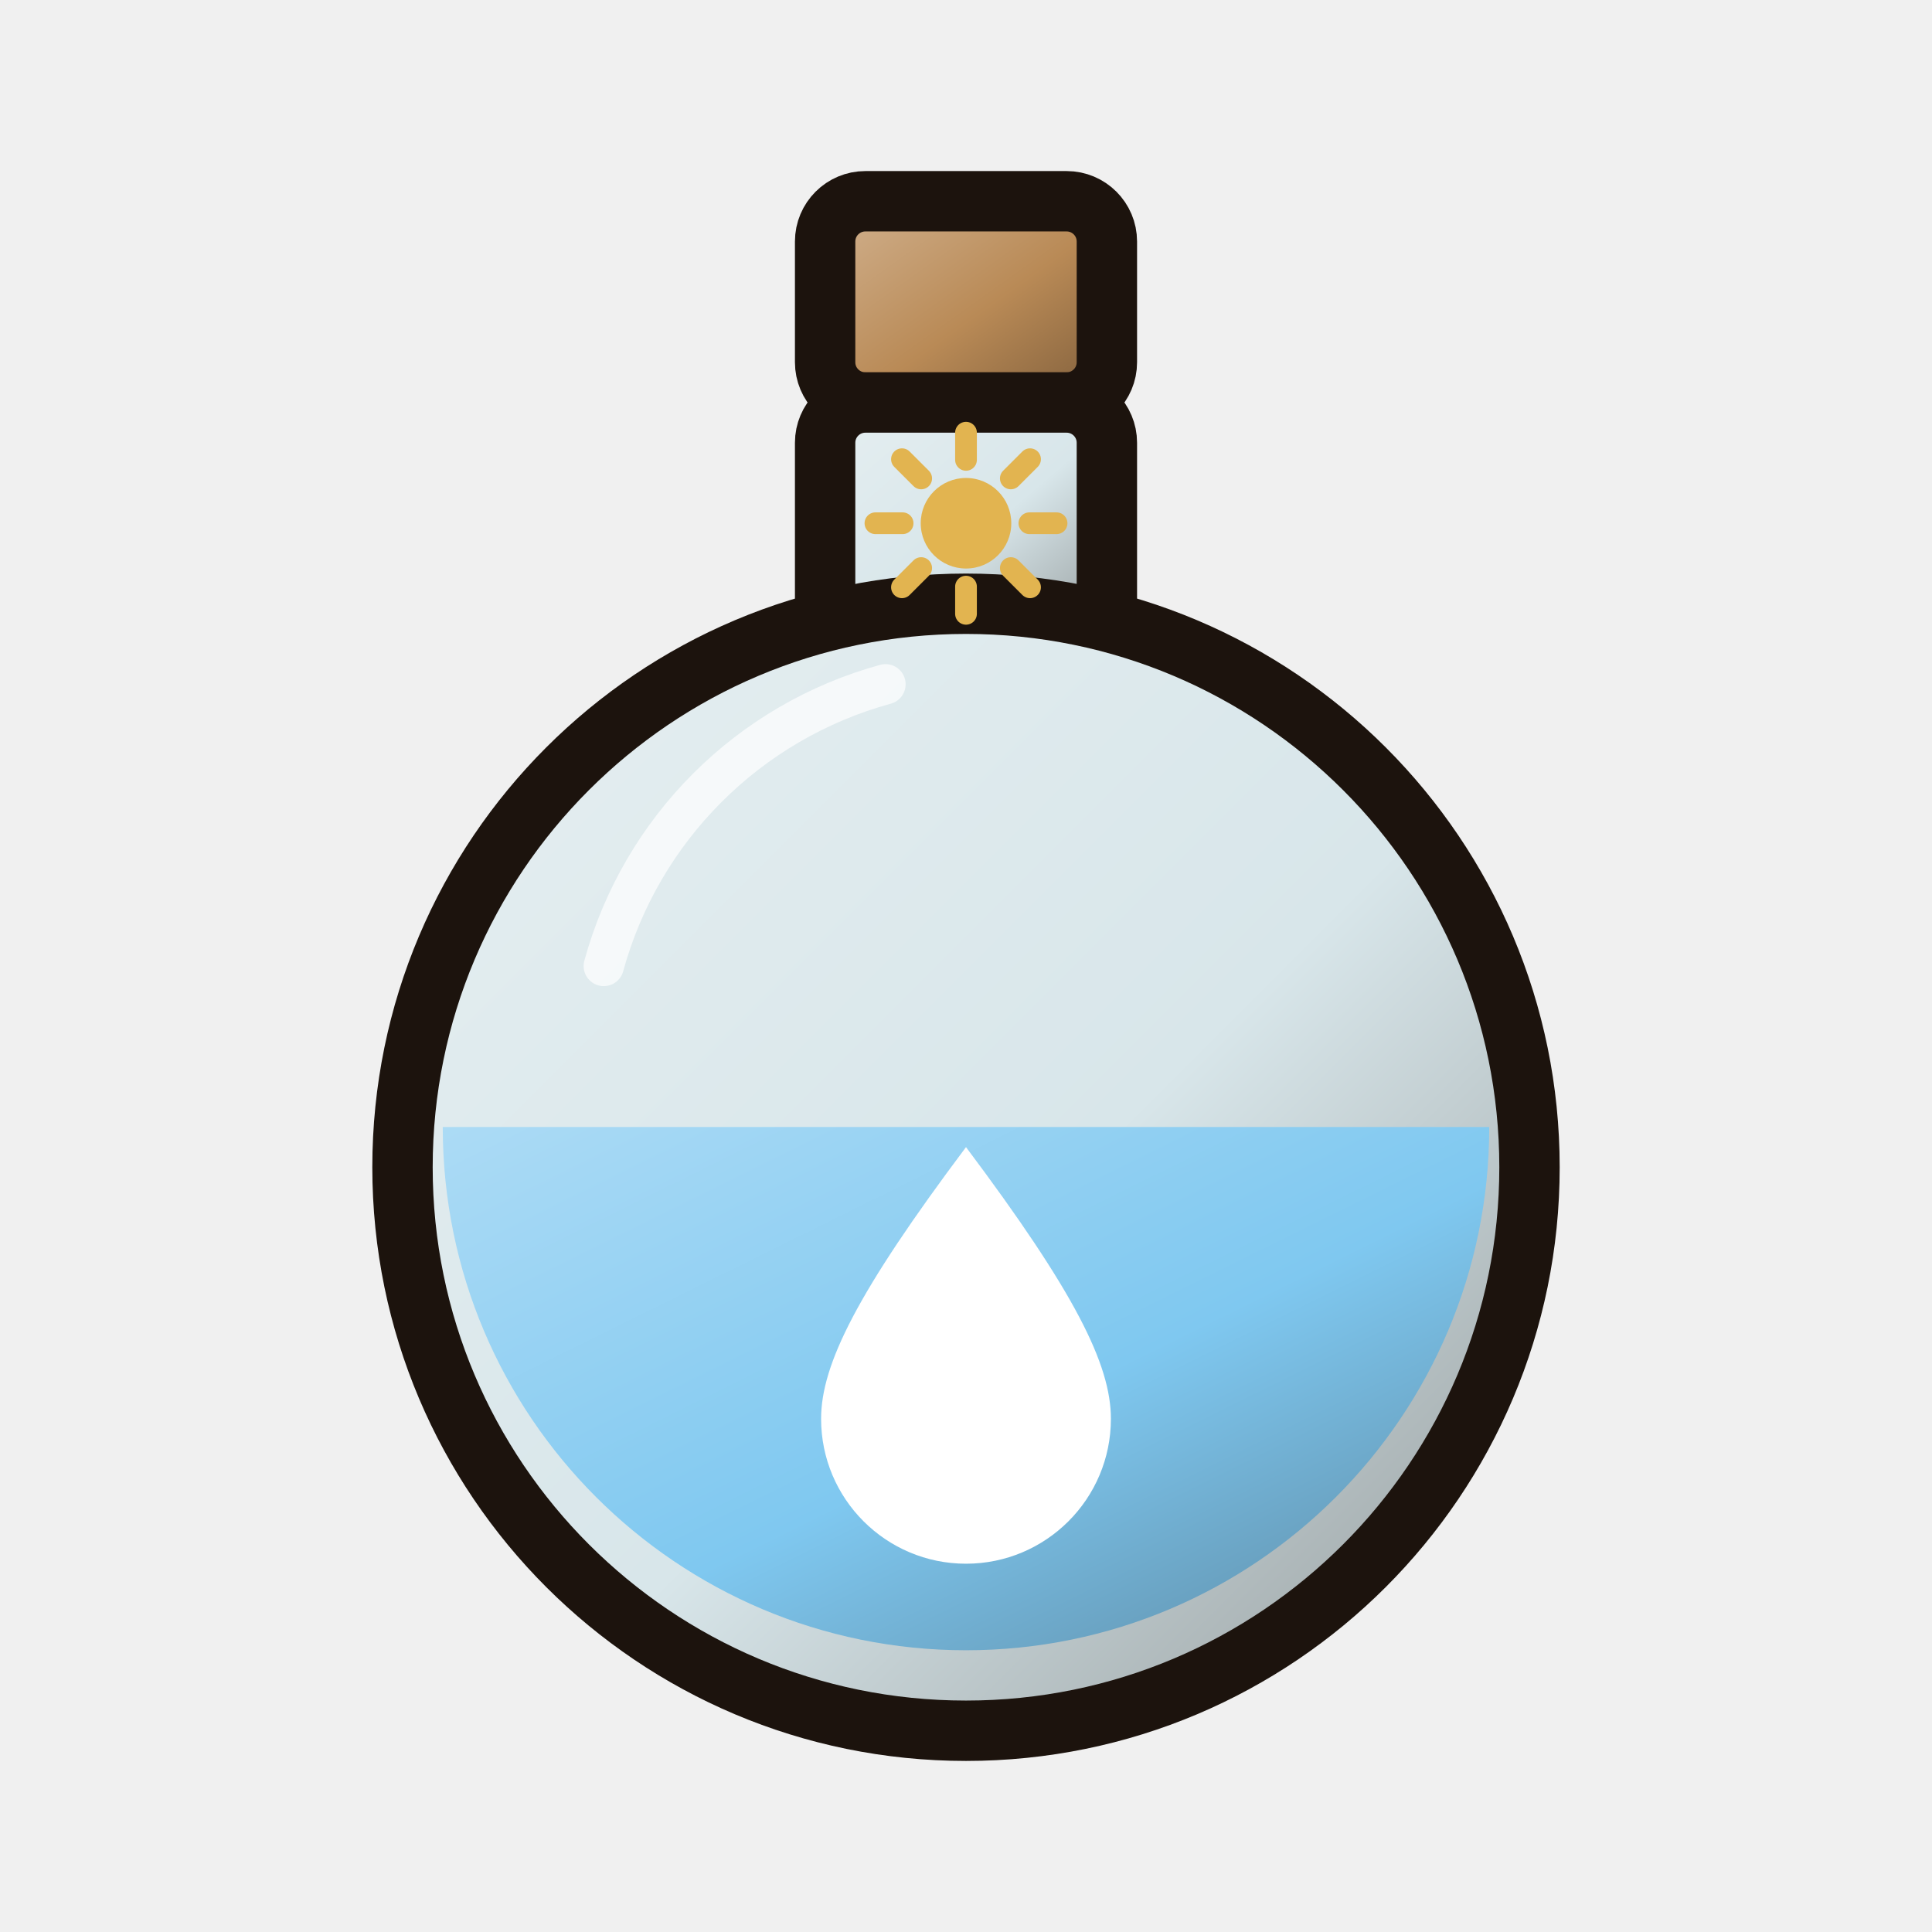
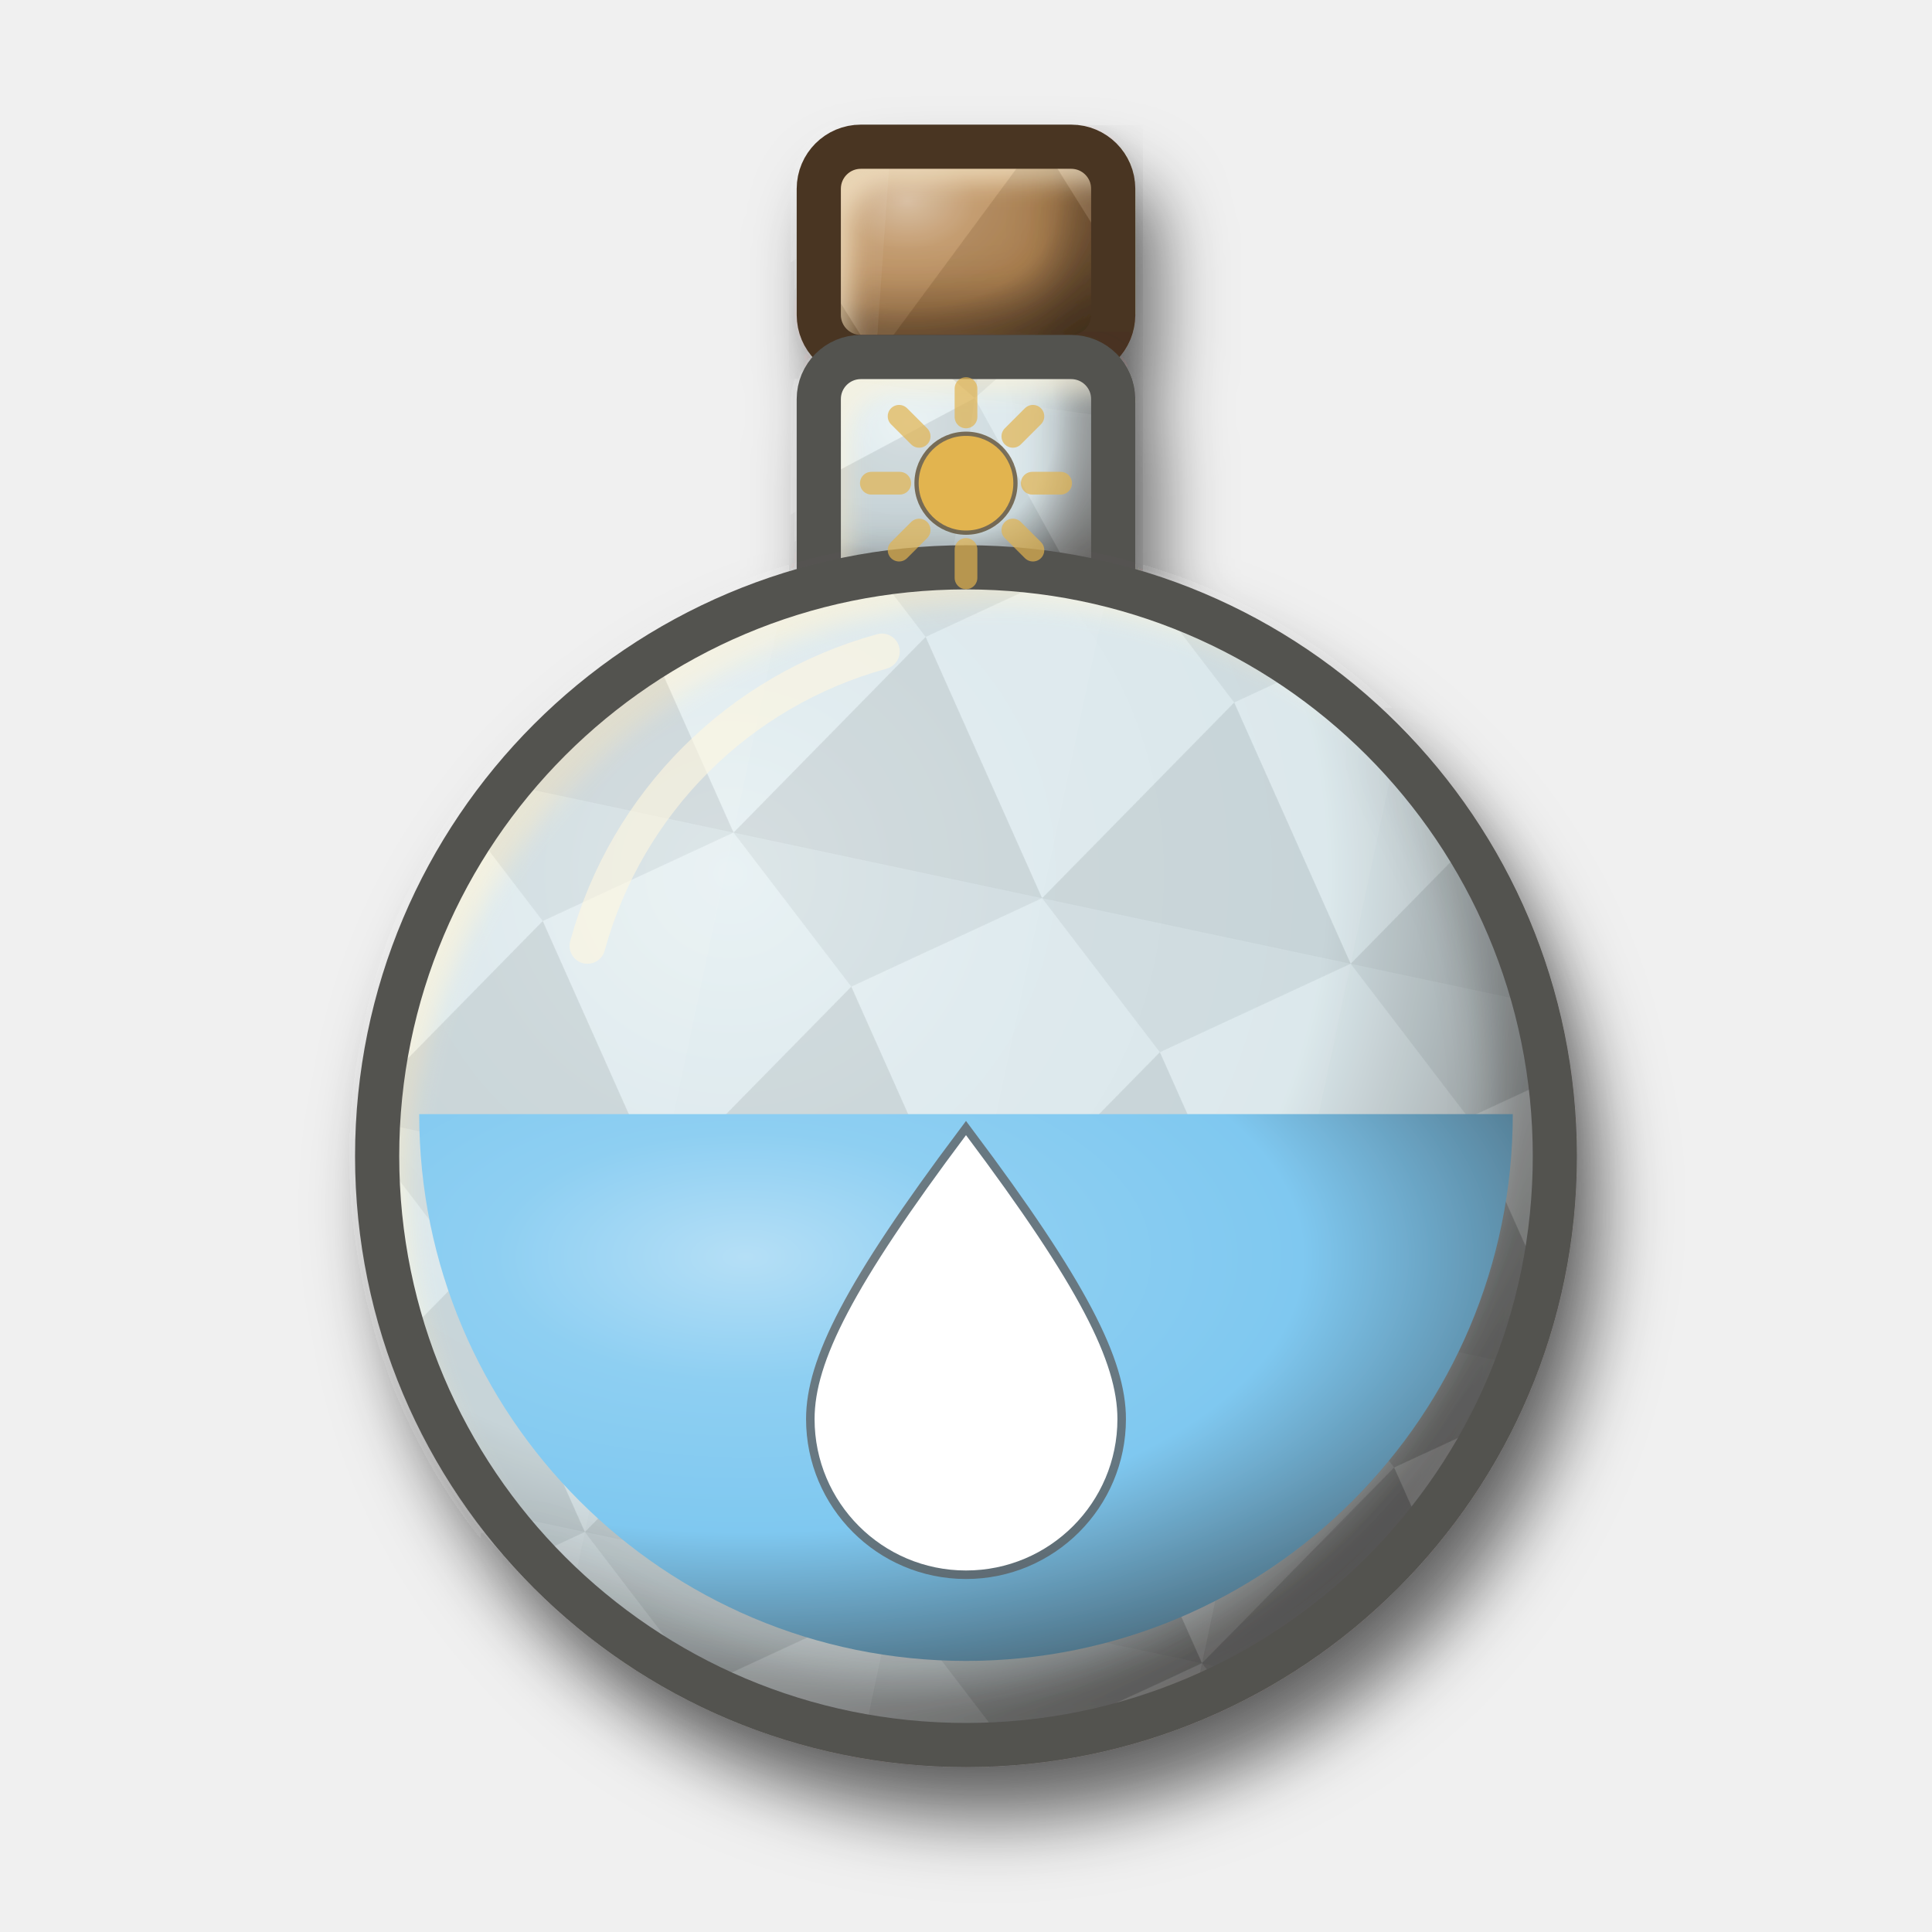
<svg xmlns="http://www.w3.org/2000/svg" width="128" height="128" viewBox="0 0 96 96">
  <defs>
-     <linearGradient id="g0" x1="0" y1="0" x2="1" y2="1">
-       <stop offset="0" stop-color="#d2b391" />
+     <filter id="bev" x="-10%" y="-10%" width="120%" height="120%" color-interpolation-filters="sRGB">
+       <feOffset in="SourceAlpha" dx="1.5" dy="1.7" result="o1" />
+       <feComposite in="SourceAlpha" in2="o1" operator="out" result="e1" />
+       <feGaussianBlur in="e1" stdDeviation="0.55" result="b1" />
+       <feFlood flood-color="#fff3d6" flood-opacity="0.62" />
+       <feComposite in2="b1" operator="in" result="hi" />
+       <feOffset in="SourceAlpha" dx="-2.2" dy="-2.4" result="o2" />
+       <feComposite in="SourceAlpha" in2="o2" operator="out" result="e2" />
+       <feGaussianBlur in="e2" stdDeviation="1.3" result="b2" />
+       <feFlood flood-color="#140b05" flood-opacity="0.42" />
+       <feComposite in2="b2" operator="in" result="lo" />
+       <feMerge>
+         <feMergeNode in="SourceGraphic" />
+         <feMergeNode in="lo" />
+         <feMergeNode in="hi" />
+       </feMerge>
+     </filter>
+     <filter id="paint" x="-20%" y="-20%" width="140%" height="145%" color-interpolation-filters="sRGB">
+       <feTurbulence type="fractalNoise" baseFrequency="0.22" numOctaves="2" seed="96" result="n" />
+       <feColorMatrix in="n" type="matrix" values="0.14 0.14 0.14 0 0.29  0.14 0.14 0.14 0 0.29  0.14 0.14 0.14 0 0.29  0 0 0 0 1" result="ng" />
+       <feBlend in="ng" in2="SourceGraphic" mode="soft-light" result="t" />
+       <feComposite in="t" in2="SourceAlpha" operator="in" result="tex" />
+       <feDropShadow in="tex" dx="1.2" dy="2.6" stdDeviation="1.7" flood-color="#000" flood-opacity="0.55" />
+     </filter>
+     <radialGradient id="g0" cx="0.3" cy="0.26" r="0.92">
+       <stop offset="0" stop-color="#d6bb9d" />
+       <stop offset="0.25" stop-color="#c1986a" />
      <stop offset="0.55" stop-color="#b98a56" />
-       <stop offset="1" stop-color="#7f5e3b" />
-     </linearGradient>
-     <linearGradient id="g1" x1="0" y1="0" x2="1" y2="1">
-       <stop offset="0" stop-color="#e6eff1" />
+       <stop offset="1" stop-color="#4c3723" />
+     </radialGradient>
+     <pattern id="f1" width="17" height="15" patternUnits="userSpaceOnUse" patternTransform="rotate(94)">
+       <path d="M0 0 L17 0 L6 8Z" fill="#fff" fill-opacity="0.1" />
+       <path d="M6 8 L17 0 L17 15Z" fill="#000" fill-opacity="0.08" />
+       <path d="M0 0 L6 8 L0 15Z" fill="#000" fill-opacity="0.05" />
+       <path d="M0 15 L6 8 L17 15Z" fill="#fff" fill-opacity="0.05" />
+     </pattern>
+     <radialGradient id="g2" cx="0.3" cy="0.26" r="0.92">
+       <stop offset="0" stop-color="#e8f1f3" />
+       <stop offset="0.25" stop-color="#dde9ed" />
      <stop offset="0.55" stop-color="#d8e6ea" />
-       <stop offset="1" stop-color="#939a9b" />
-     </linearGradient>
-     <linearGradient id="g2" x1="0" y1="0" x2="1" y2="1">
-       <stop offset="0" stop-color="#e6eff1" />
+       <stop offset="1" stop-color="#575655" />
+     </radialGradient>
+     <pattern id="f3" width="17" height="15" patternUnits="userSpaceOnUse" patternTransform="rotate(8)">
+       <path d="M0 0 L17 0 L6 8Z" fill="#fff" fill-opacity="0.1" />
+       <path d="M6 8 L17 0 L17 15Z" fill="#000" fill-opacity="0.08" />
+       <path d="M0 0 L6 8 L0 15Z" fill="#000" fill-opacity="0.05" />
+       <path d="M0 15 L6 8 L17 15Z" fill="#fff" fill-opacity="0.05" />
+     </pattern>
+     <radialGradient id="g4" cx="0.3" cy="0.26" r="0.92">
+       <stop offset="0" stop-color="#e8f1f3" />
+       <stop offset="0.25" stop-color="#dde9ed" />
      <stop offset="0.55" stop-color="#d8e6ea" />
-       <stop offset="1" stop-color="#939a9b" />
-     </linearGradient>
-     <linearGradient id="g3" x1="0" y1="0" x2="1" y2="1">
-       <stop offset="0" stop-color="#acdbf5" />
+       <stop offset="1" stop-color="#575655" />
+     </radialGradient>
+     <pattern id="f5" width="17" height="15" patternUnits="userSpaceOnUse" patternTransform="rotate(102)">
+       <path d="M0 0 L17 0 L6 8Z" fill="#fff" fill-opacity="0.1" />
+       <path d="M6 8 L17 0 L17 15Z" fill="#000" fill-opacity="0.08" />
+       <path d="M0 0 L6 8 L0 15Z" fill="#000" fill-opacity="0.05" />
+       <path d="M0 15 L6 8 L17 15Z" fill="#fff" fill-opacity="0.05" />
+     </pattern>
+     <radialGradient id="g6" cx="0.3" cy="0.26" r="0.92">
+       <stop offset="0" stop-color="#b5dff6" />
+       <stop offset="0.25" stop-color="#8ecff2" />
      <stop offset="0.55" stop-color="#7fc8f0" />
-       <stop offset="1" stop-color="#5a869f" />
-     </linearGradient>
+       <stop offset="1" stop-color="#384c57" />
+     </radialGradient>
  </defs>
-   <rect x="41" y="10" width="14" height="10" rx="2" fill="url(#g0)" stroke="#1c130d" stroke-width="3" stroke-linejoin="round" stroke-linecap="round" />
-   <rect x="41" y="20" width="14" height="12" rx="2" fill="url(#g1)" stroke="#1c130d" stroke-width="3" stroke-linejoin="round" stroke-linecap="round" />
-   <circle cx="48" cy="58" r="28" fill="url(#g2)" stroke="#1c130d" stroke-width="3" stroke-linejoin="round" stroke-linecap="round" />
-   <path d="M22 56 A26 26 0 0 0 74 56Z" fill="url(#g3)" />
-   <g transform="translate(48 66) scale(0.9)">
-     <path d="M0 -10 C6 -2 8 2 8 5 A8 8 0 0 1 -8 5 C-8 2 -6 -2 0 -10Z" fill="#ffffff" />
-   </g>
-   <path d="M30 48 A20 20 0 0 1 44 34" fill="none" stroke="rgba(255,255,255,0.7)" stroke-width="2" stroke-linecap="round" stroke-linejoin="round" />
-   <g transform="translate(48 26) scale(0.45)">
-     <circle r="5" fill="#e2b450" />
-     <path d="M0 -7 L0 -10" stroke="#e2b450" stroke-width="2.4" stroke-linecap="round" transform="rotate(0)" />
-     <path d="M0 -7 L0 -10" stroke="#e2b450" stroke-width="2.4" stroke-linecap="round" transform="rotate(45)" />
-     <path d="M0 -7 L0 -10" stroke="#e2b450" stroke-width="2.4" stroke-linecap="round" transform="rotate(90)" />
-     <path d="M0 -7 L0 -10" stroke="#e2b450" stroke-width="2.4" stroke-linecap="round" transform="rotate(135)" />
-     <path d="M0 -7 L0 -10" stroke="#e2b450" stroke-width="2.4" stroke-linecap="round" transform="rotate(180)" />
-     <path d="M0 -7 L0 -10" stroke="#e2b450" stroke-width="2.4" stroke-linecap="round" transform="rotate(225)" />
-     <path d="M0 -7 L0 -10" stroke="#e2b450" stroke-width="2.4" stroke-linecap="round" transform="rotate(270)" />
-     <path d="M0 -7 L0 -10" stroke="#e2b450" stroke-width="2.4" stroke-linecap="round" transform="rotate(315)" />
+   <g filter="url(#paint)">
+     <g id="art" transform="translate(48 47) scale(1.045) translate(-48.00 -48.00)">
+       <rect x="41" y="10" width="14" height="10" rx="2" fill="url(#g0)" filter="url(#bev)" />
+       <rect x="41" y="10" width="14" height="10" rx="2" fill="url(#f1)" />
+       <rect x="41" y="10" width="14" height="10" rx="2" fill="none" stroke="#493421" stroke-width="2.1" stroke-linejoin="round" stroke-linecap="round" />
+       <rect x="41" y="20" width="14" height="12" rx="2" fill="url(#g2)" filter="url(#bev)" />
+       <rect x="41" y="20" width="14" height="12" rx="2" fill="url(#f3)" />
+       <rect x="41" y="20" width="14" height="12" rx="2" fill="none" stroke="#535250" stroke-width="2.1" stroke-linejoin="round" stroke-linecap="round" />
+       <circle cx="48" cy="58" r="28" fill="url(#g4)" filter="url(#bev)" />
+       <circle cx="48" cy="58" r="28" fill="url(#f5)" />
+       <circle cx="48" cy="58" r="28" fill="none" stroke="#535250" stroke-width="2.1" stroke-linejoin="round" stroke-linecap="round" />
+       <path d="M22 56 A26 26 0 0 0 74 56Z" fill="url(#g6)" />
+       <g transform="translate(48 66) scale(0.9)">
+         <g stroke="#5b5552" stroke-width="0.9" stroke-opacity="0.7" paint-order="stroke">
+           <path d="M0 -10 C6 -2 8 2 8 5 A8 8 0 0 1 -8 5 C-8 2 -6 -2 0 -10Z" fill="#ffffff" />
+         </g>
+       </g>
+       <path d="M30 48 A20 20 0 0 1 44 34" fill="none" stroke="rgba(255,246,224,0.6)" stroke-width="1.7" stroke-linejoin="round" stroke-linecap="round" />
+       <g transform="translate(48 26) scale(0.45)">
+         <g stroke="#523e1e" stroke-width="0.9" stroke-opacity="0.7" paint-order="stroke">
+           <circle r="5" fill="#e2b450" />
+           <path d="M0 -7 L0 -10" stroke="#e2b450" stroke-width="2.4" stroke-linecap="round" transform="rotate(0)" />
+           <path d="M0 -7 L0 -10" stroke="#e2b450" stroke-width="2.4" stroke-linecap="round" transform="rotate(45)" />
+           <path d="M0 -7 L0 -10" stroke="#e2b450" stroke-width="2.4" stroke-linecap="round" transform="rotate(90)" />
+           <path d="M0 -7 L0 -10" stroke="#e2b450" stroke-width="2.4" stroke-linecap="round" transform="rotate(135)" />
+           <path d="M0 -7 L0 -10" stroke="#e2b450" stroke-width="2.4" stroke-linecap="round" transform="rotate(180)" />
+           <path d="M0 -7 L0 -10" stroke="#e2b450" stroke-width="2.4" stroke-linecap="round" transform="rotate(225)" />
+           <path d="M0 -7 L0 -10" stroke="#e2b450" stroke-width="2.4" stroke-linecap="round" transform="rotate(270)" />
+           <path d="M0 -7 L0 -10" stroke="#e2b450" stroke-width="2.4" stroke-linecap="round" transform="rotate(315)" />
+         </g>
+       </g>
+     </g>
  </g>
</svg>
